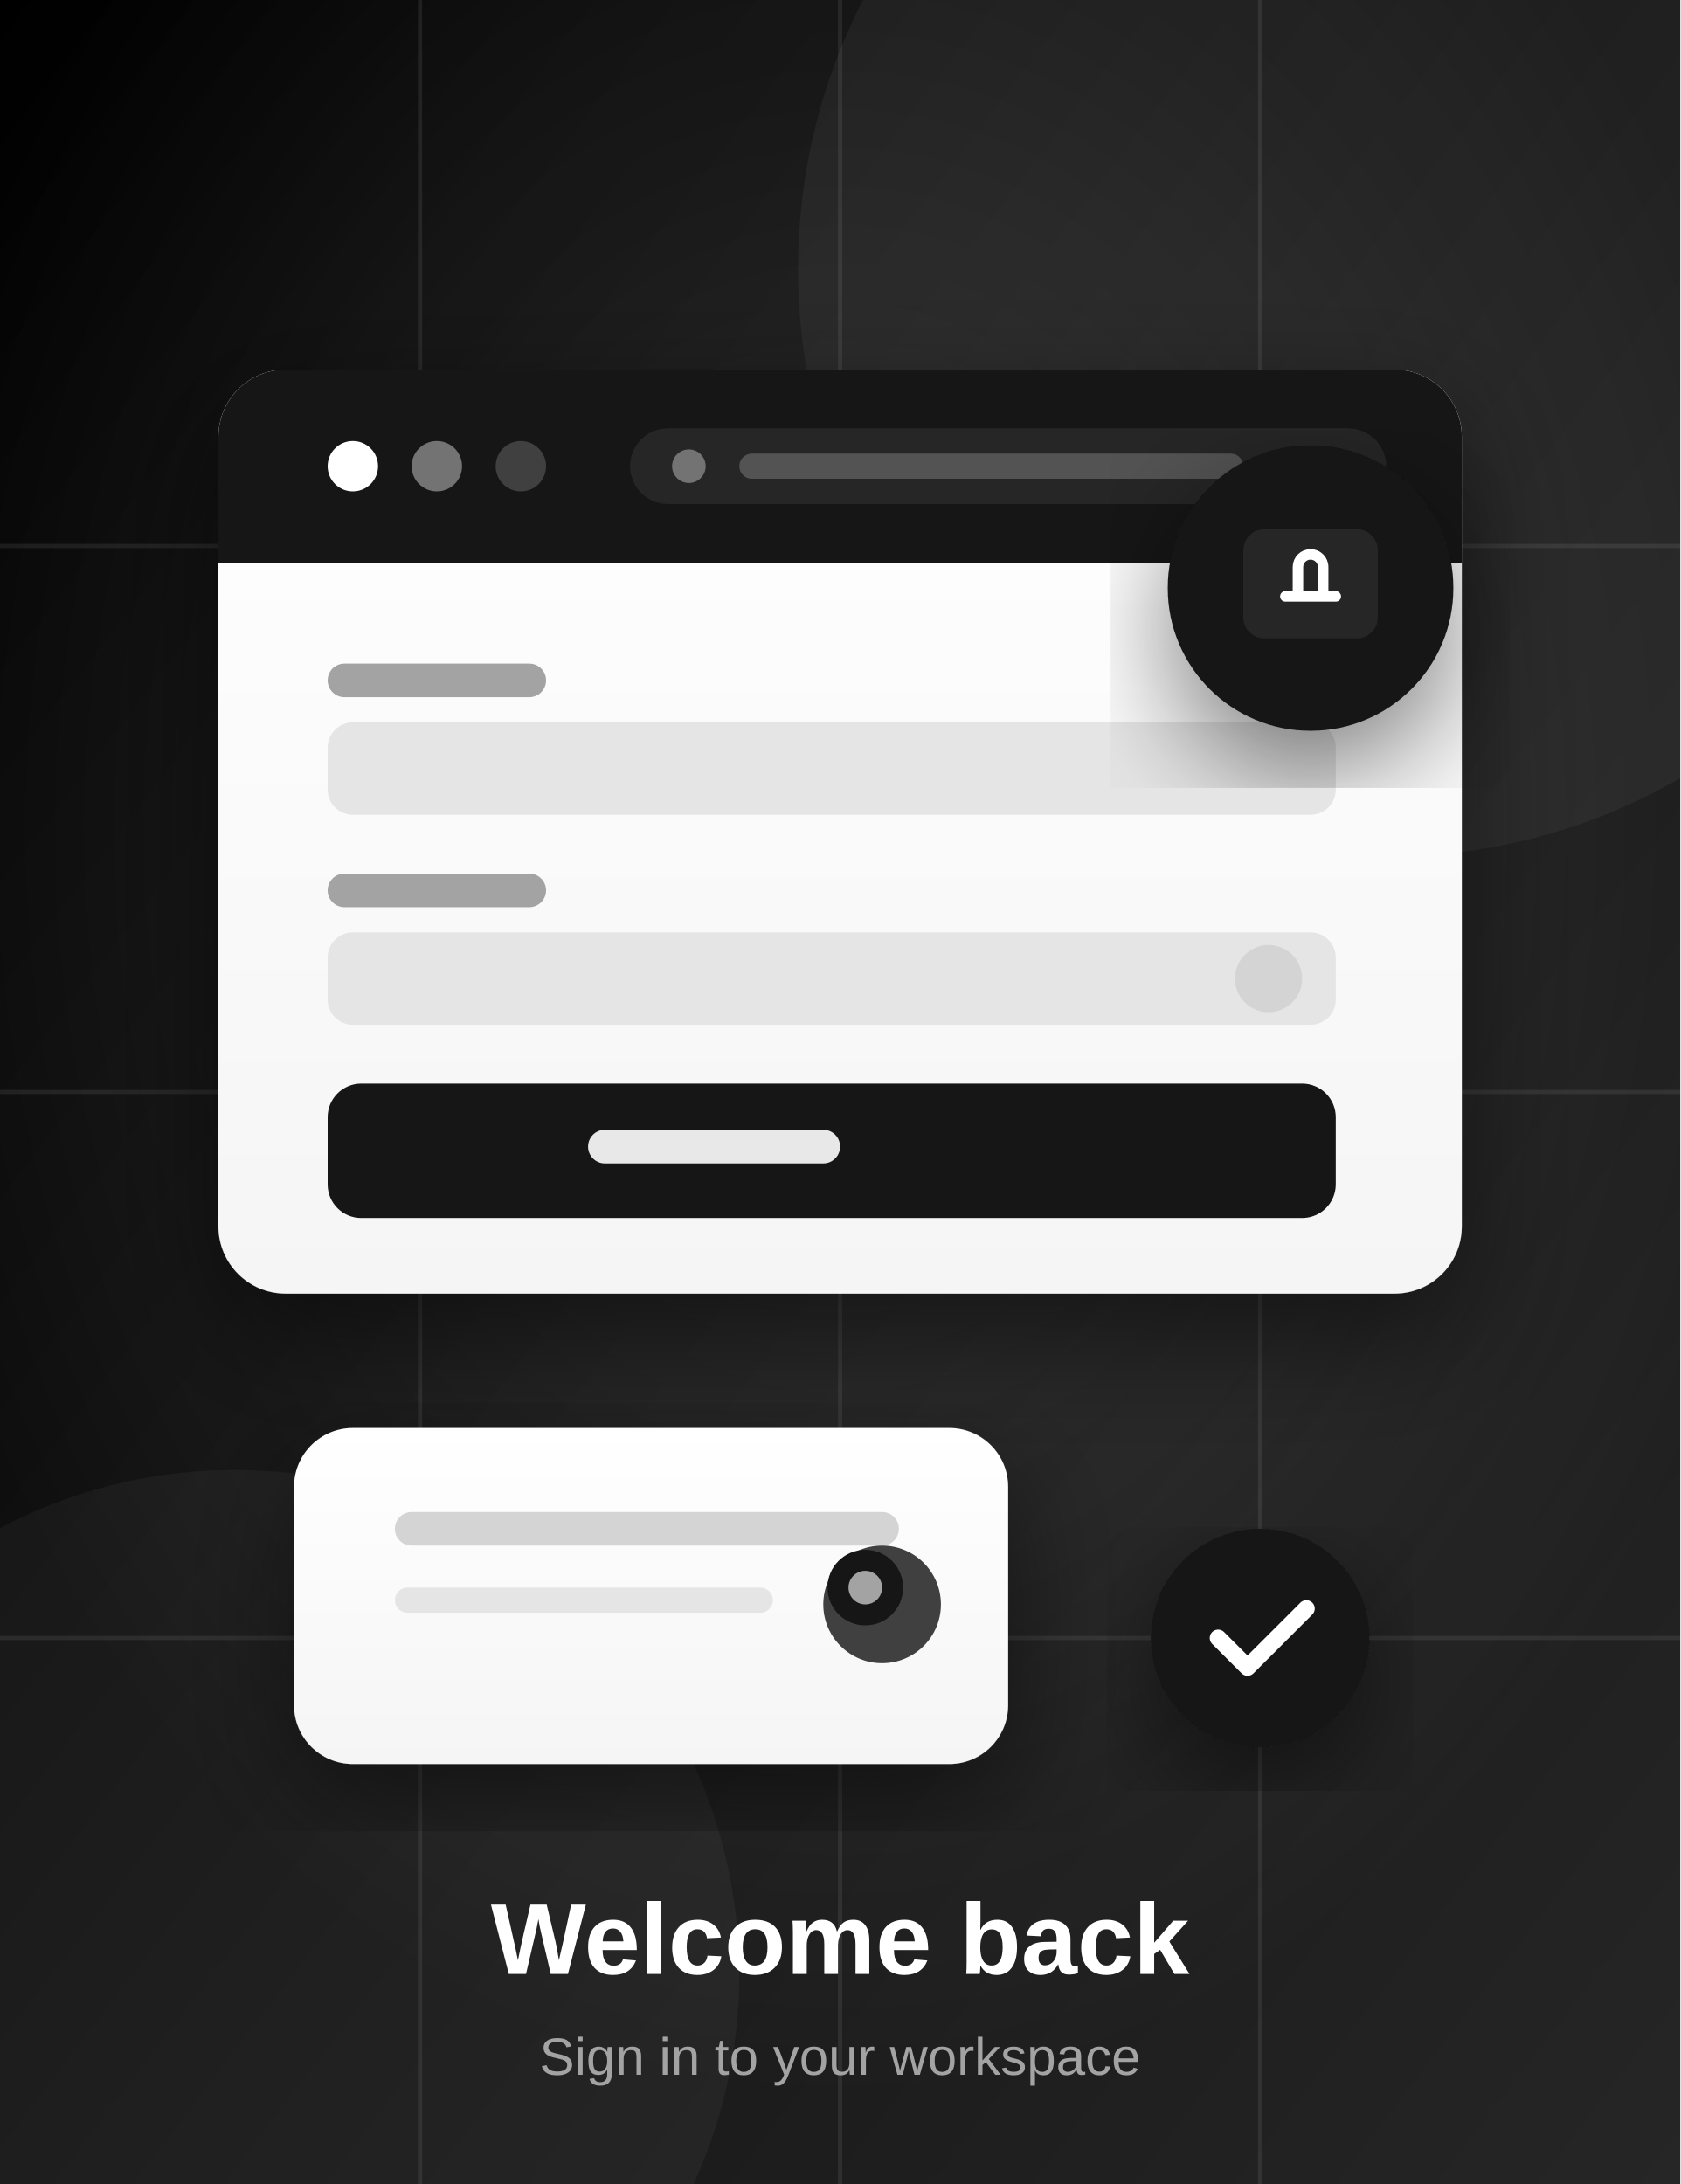
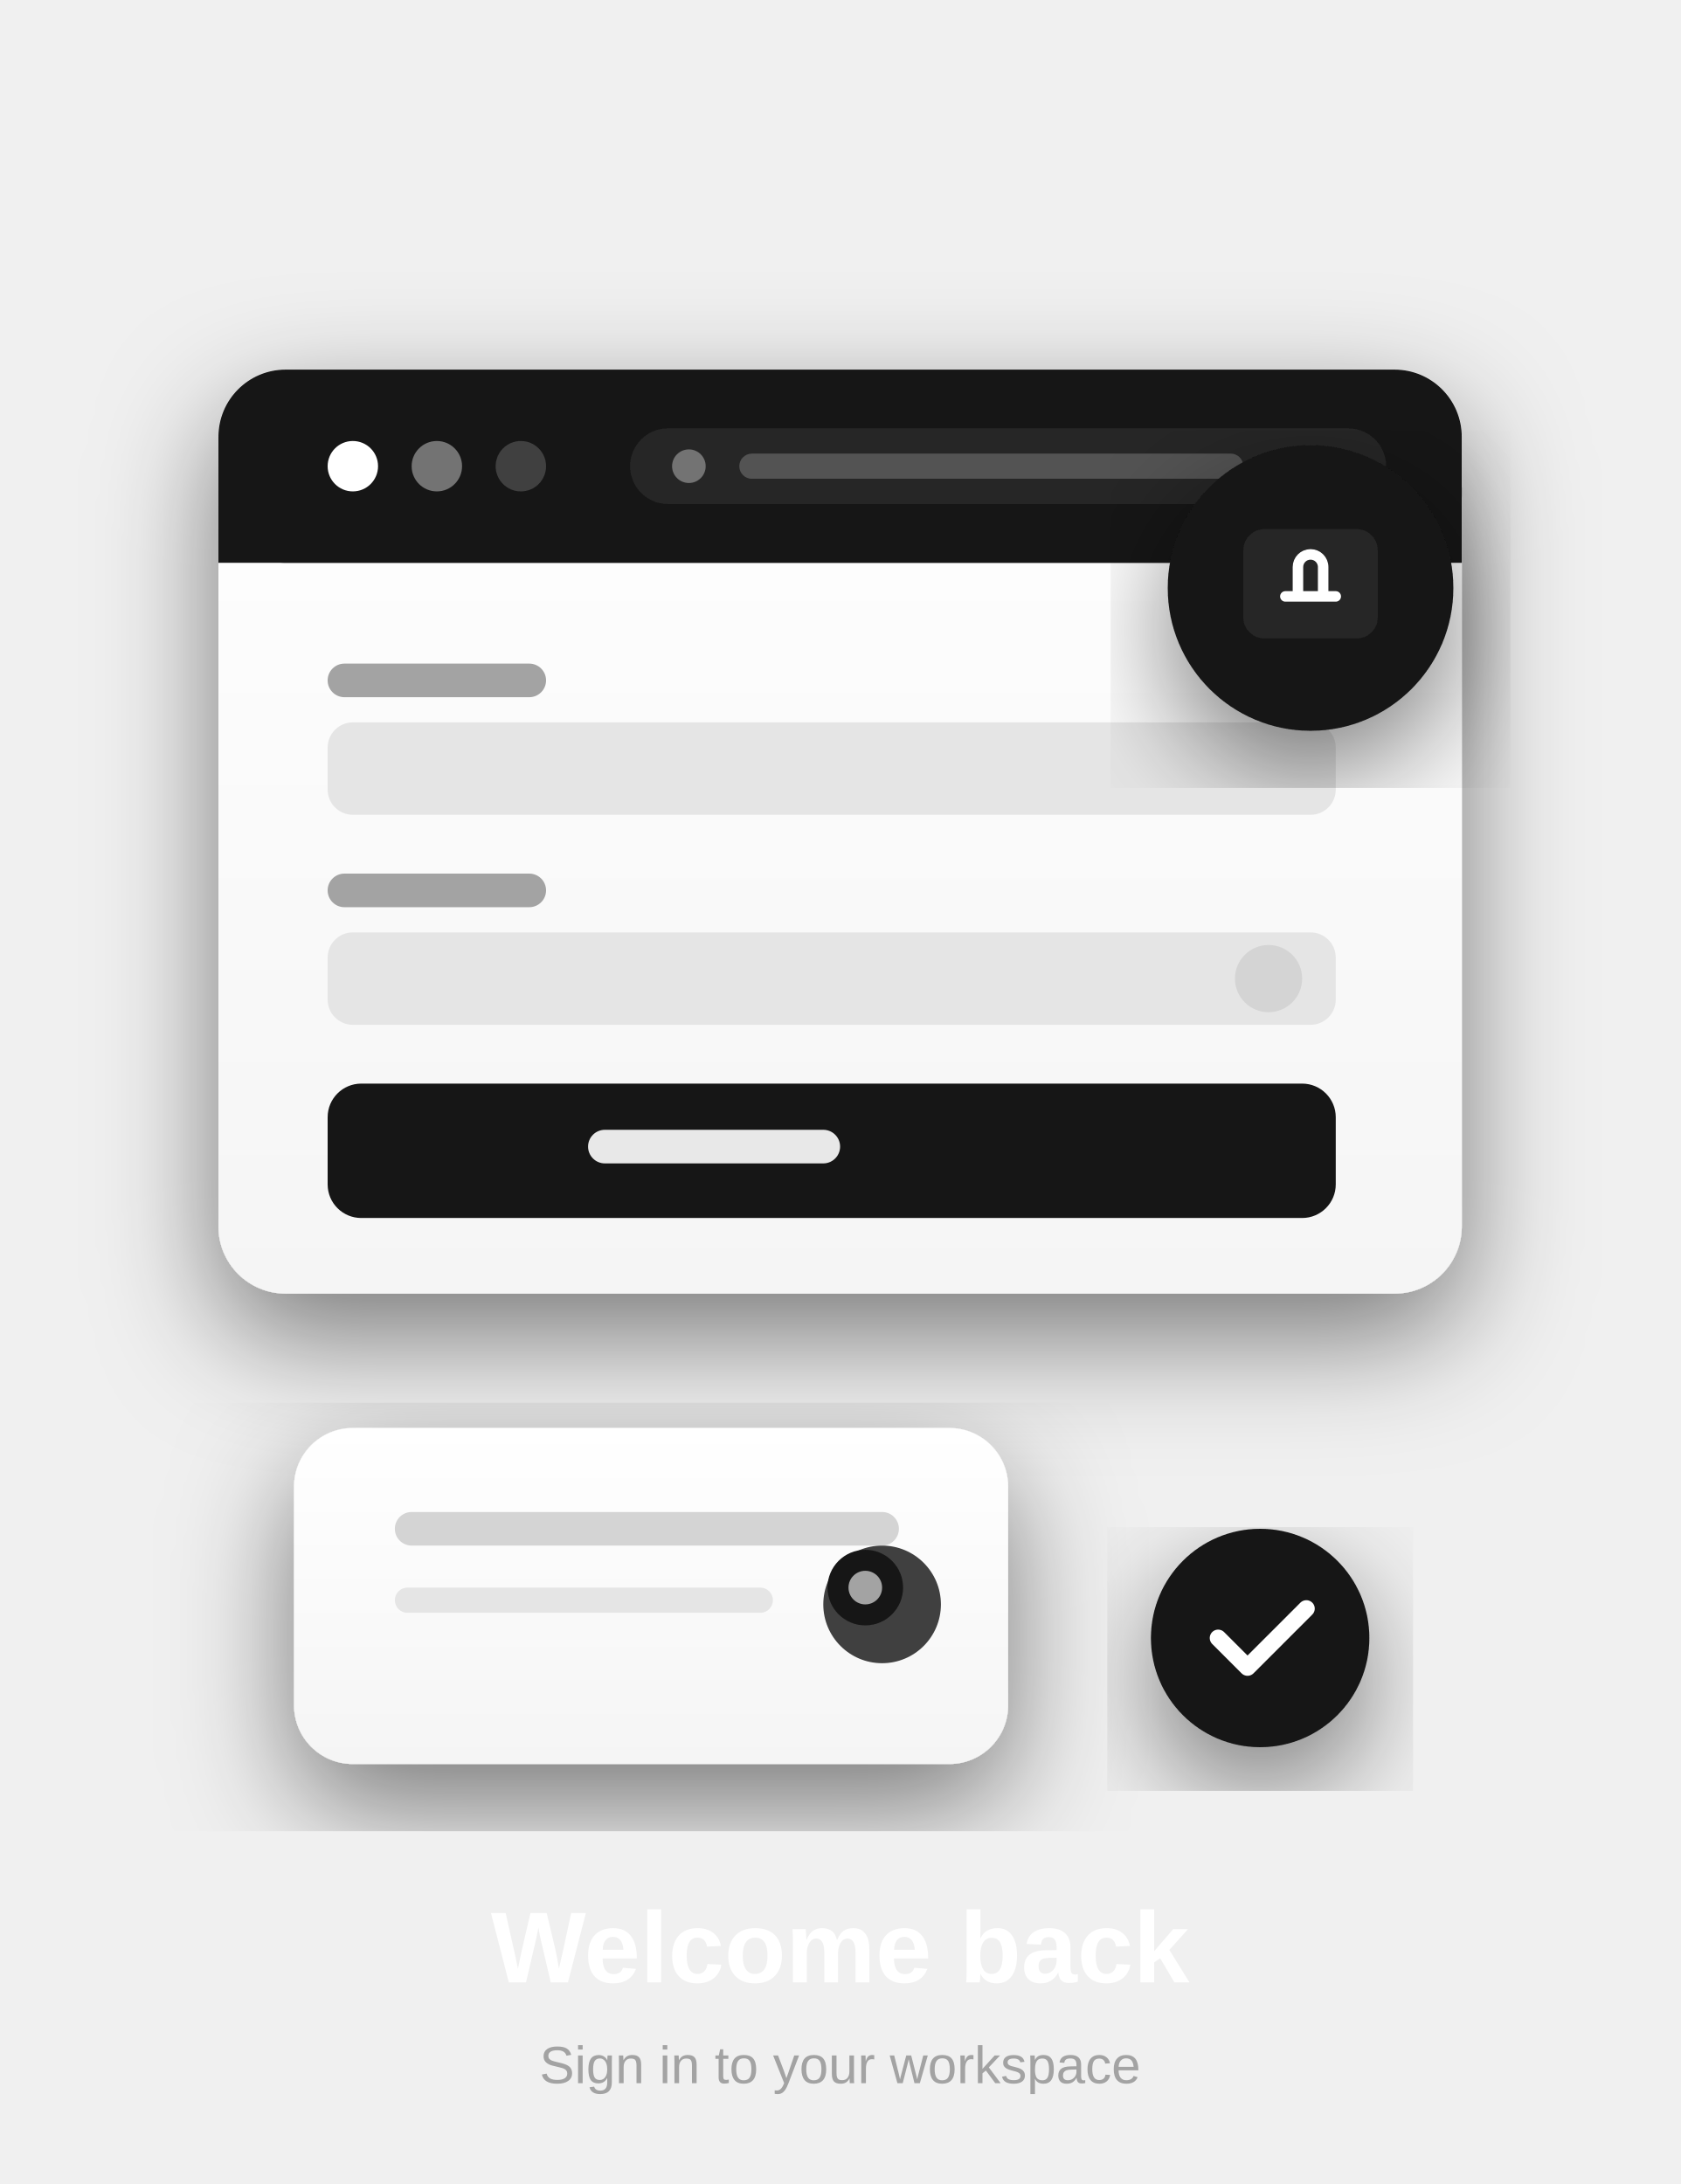
- <svg xmlns="http://www.w3.org/2000/svg" viewBox="0 0 400 520" preserveAspectRatio="xMidYMid slice">
+ <svg xmlns="http://www.w3.org/2000/svg" viewBox="0 0 400 520" preserveAspectRatio="xMidYMid meet">
  <defs>
-     <linearGradient id="bg" x1="0" y1="0" x2="1" y2="1">
-       <stop offset="0" stop-color="#000000" />
-       <stop offset="0.55" stop-color="#171717" />
-       <stop offset="1" stop-color="#262626" />
-     </linearGradient>
    <linearGradient id="card" x1="0" y1="0" x2="0" y2="1">
      <stop offset="0" stop-color="#ffffff" />
      <stop offset="1" stop-color="#f5f5f5" />
    </linearGradient>
    <filter id="shadow" x="-20%" y="-20%" width="140%" height="140%">
      <feDropShadow dx="0" dy="10" stdDeviation="14" flood-color="#000000" flood-opacity="0.5" />
    </filter>
-     <radialGradient id="glow" cx="50%" cy="38%" r="58%">
-       <stop offset="0" stop-color="#ffffff" stop-opacity="0.13" />
-       <stop offset="1" stop-color="#ffffff" stop-opacity="0" />
-     </radialGradient>
  </defs>
-   <rect width="400" height="520" fill="url(#bg)" />
-   <rect width="400" height="520" fill="url(#glow)" />
-   <circle cx="330" cy="64" r="140" fill="#ffffff" opacity="0.05" />
-   <circle cx="56" cy="470" r="120" fill="#ffffff" opacity="0.04" />
-   <g opacity="0.08" stroke="#ffffff" stroke-width="1">
-     <line x1="0" y1="130" x2="400" y2="130" />
-     <line x1="0" y1="260" x2="400" y2="260" />
-     <line x1="0" y1="390" x2="400" y2="390" />
-     <line x1="100" y1="0" x2="100" y2="520" />
-     <line x1="200" y1="0" x2="200" y2="520" />
-     <line x1="300" y1="0" x2="300" y2="520" />
-   </g>
  <g filter="url(#shadow)">
    <rect x="52" y="88" width="296" height="220" rx="16" fill="url(#card)" />
    <rect x="52" y="88" width="296" height="46" rx="16" fill="#171717" />
    <rect x="52" y="116" width="296" height="18" fill="#171717" />
    <circle cx="84" cy="111" r="6" fill="#ffffff" />
    <circle cx="104" cy="111" r="6" fill="#737373" />
    <circle cx="124" cy="111" r="6" fill="#404040" />
    <rect x="150" y="102" width="180" height="18" rx="9" fill="#262626" />
    <circle cx="164" cy="111" r="4" fill="#737373" />
    <rect x="176" y="108" width="120" height="6" rx="3" fill="#525252" />
    <rect x="78" y="158" width="52" height="8" rx="4" fill="#a3a3a3" />
    <rect x="78" y="172" width="240" height="22" rx="6" fill="#e5e5e5" />
    <rect x="78" y="208" width="52" height="8" rx="4" fill="#a3a3a3" />
    <rect x="78" y="222" width="240" height="22" rx="6" fill="#e5e5e5" />
    <circle cx="302" cy="233" r="8" fill="#d4d4d4" />
    <rect x="78" y="258" width="240" height="32" rx="8" fill="#171717" />
    <rect x="140" y="269" width="60" height="8" rx="4" fill="#ffffff" opacity="0.9" />
  </g>
  <g filter="url(#shadow)">
    <circle cx="312" cy="140" r="34" fill="#171717" />
    <rect x="296" y="126" width="32" height="26" rx="5" fill="#262626" />
    <path d="M306 142h12M309 142v-7a3 3 0 016 0v7" stroke="#ffffff" stroke-width="2.5" fill="none" stroke-linecap="round" stroke-linejoin="round" />
  </g>
  <g filter="url(#shadow)">
    <rect x="70" y="340" width="170" height="80" rx="14" fill="url(#card)" />
    <rect x="94" y="360" width="120" height="8" rx="4" fill="#d4d4d4" />
    <rect x="94" y="378" width="90" height="6" rx="3" fill="#e5e5e5" />
    <circle cx="210" cy="382" r="14" fill="#404040" />
    <circle cx="206" cy="378" r="9" fill="#171717" />
    <circle cx="206" cy="378" r="4" fill="#a3a3a3" />
  </g>
  <g filter="url(#shadow)">
    <circle cx="300" cy="390" r="26" fill="#171717" />
    <path d="M290 390l7 7 14-14" stroke="#ffffff" stroke-width="4" fill="none" stroke-linecap="round" stroke-linejoin="round" />
  </g>
-   <text x="200" y="470" text-anchor="middle" font-family="Arial, sans-serif" font-size="24" font-weight="700" fill="#ffffff">Welcome back</text>
-   <text x="200" y="494" text-anchor="middle" font-family="Arial, sans-serif" font-size="12.5" fill="#a3a3a3">Sign in to your workspace</text>
+   <text x="200" y="472" text-anchor="middle" font-family="Arial, sans-serif" font-size="24" font-weight="700" fill="#ffffff">Welcome back</text>
+   <text x="200" y="496" text-anchor="middle" font-family="Arial, sans-serif" font-size="12.5" fill="#a3a3a3">Sign in to your workspace</text>
</svg>
